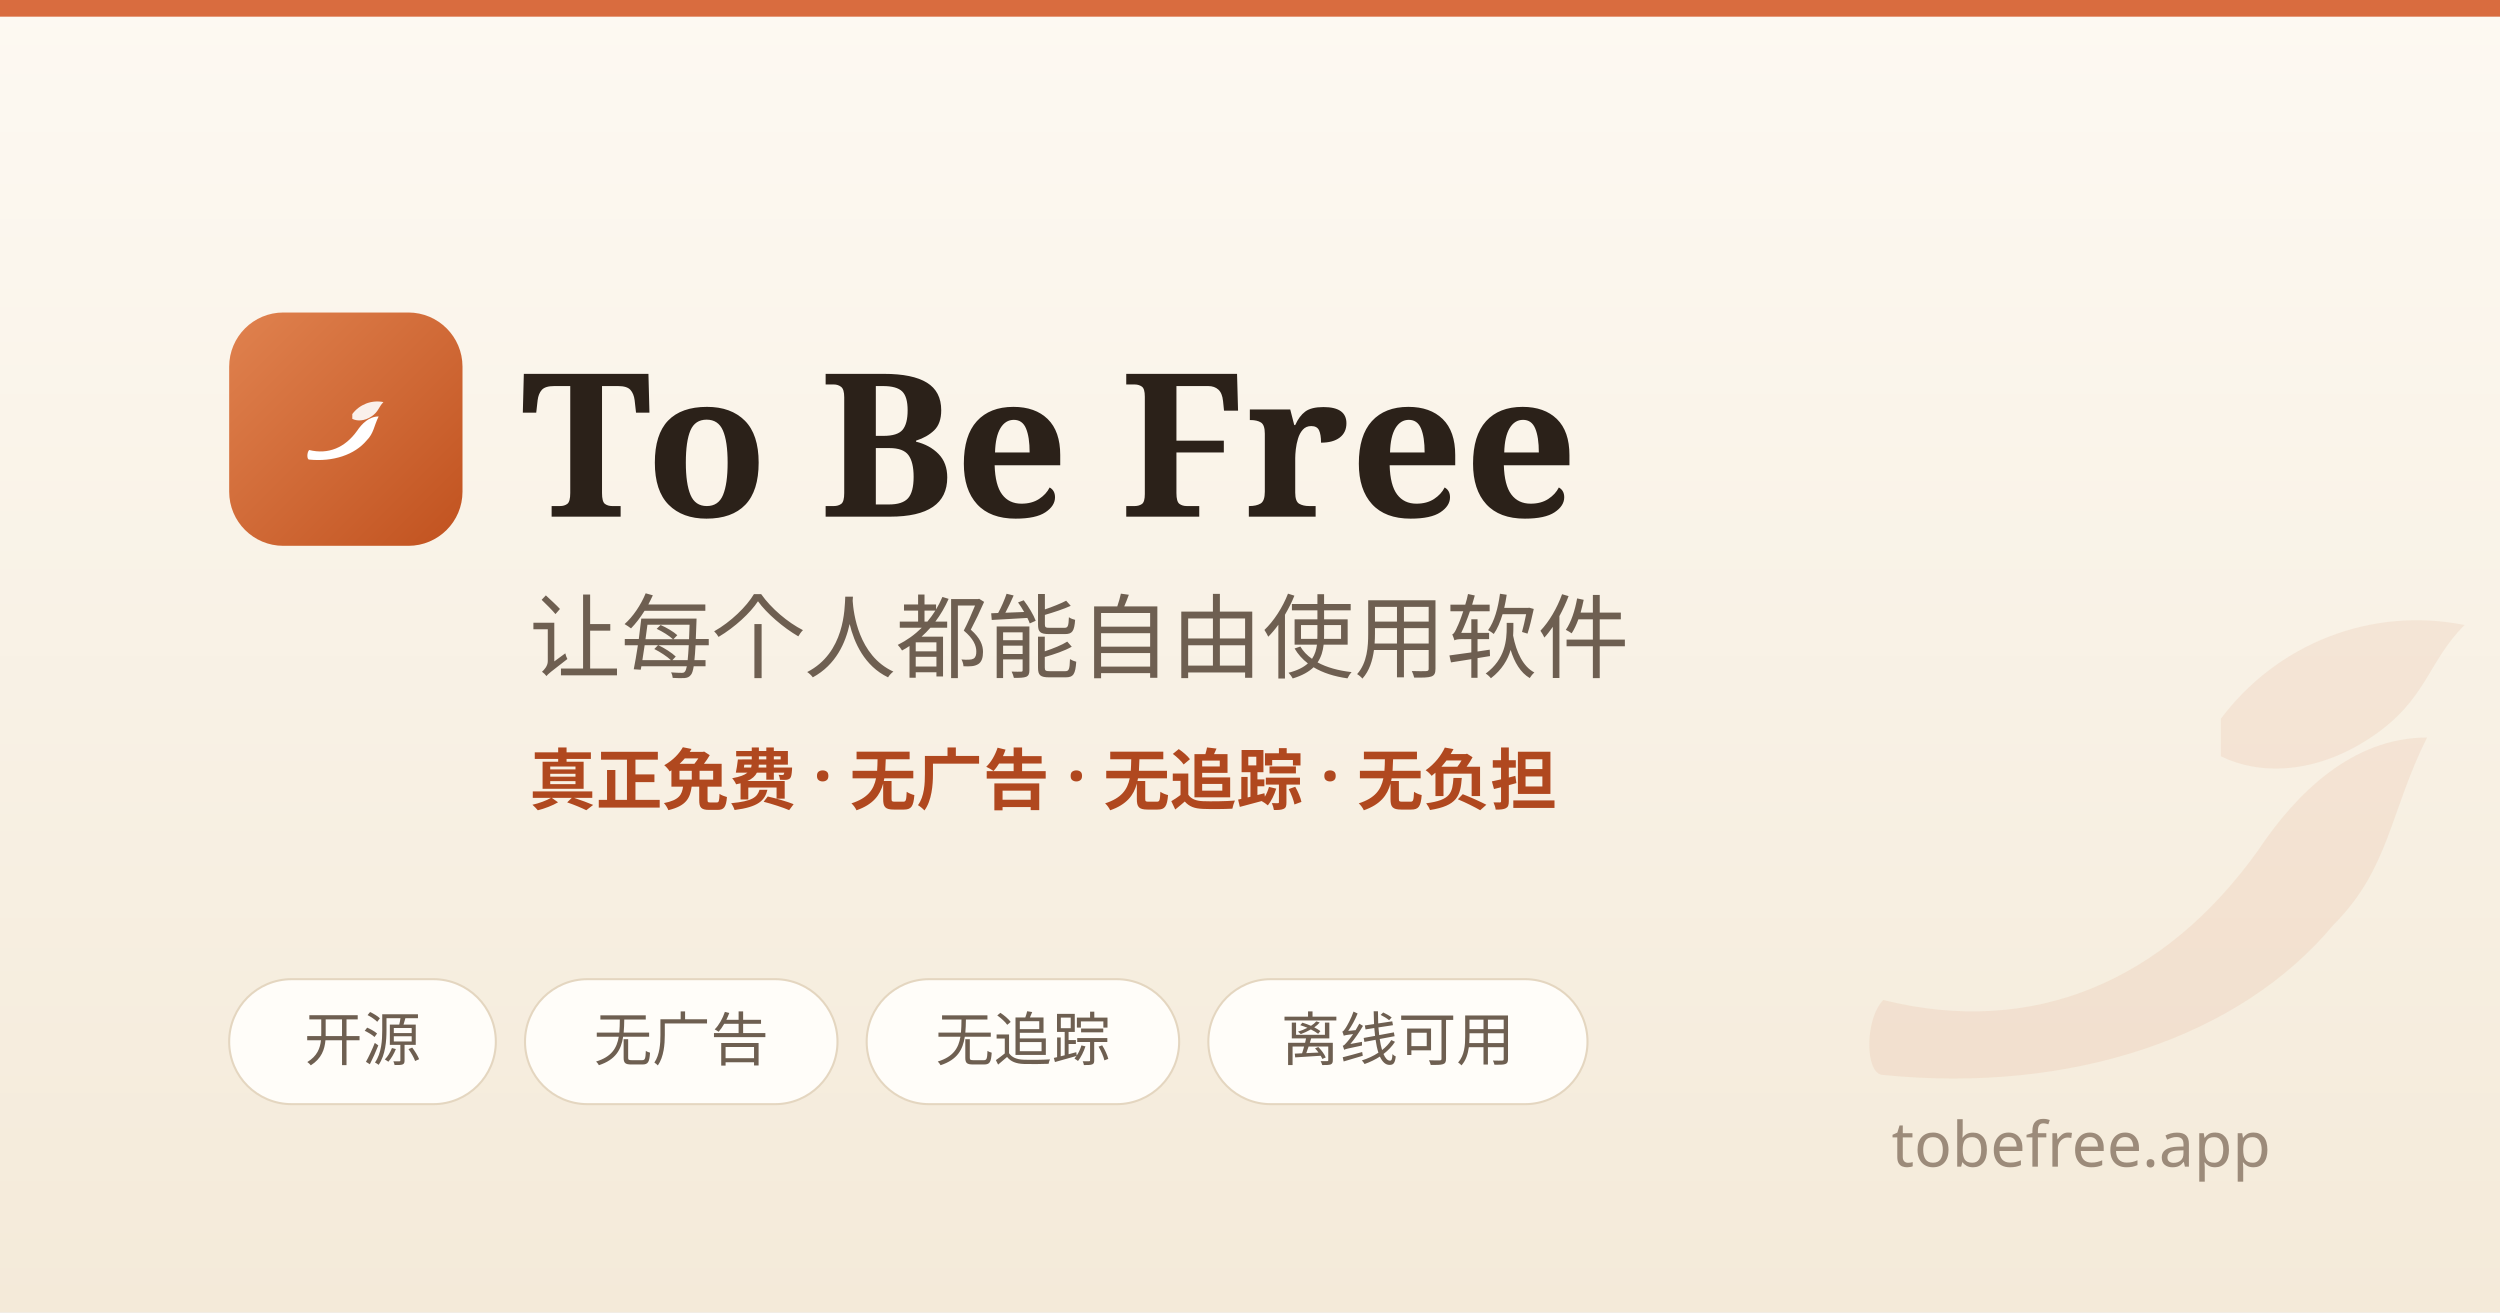
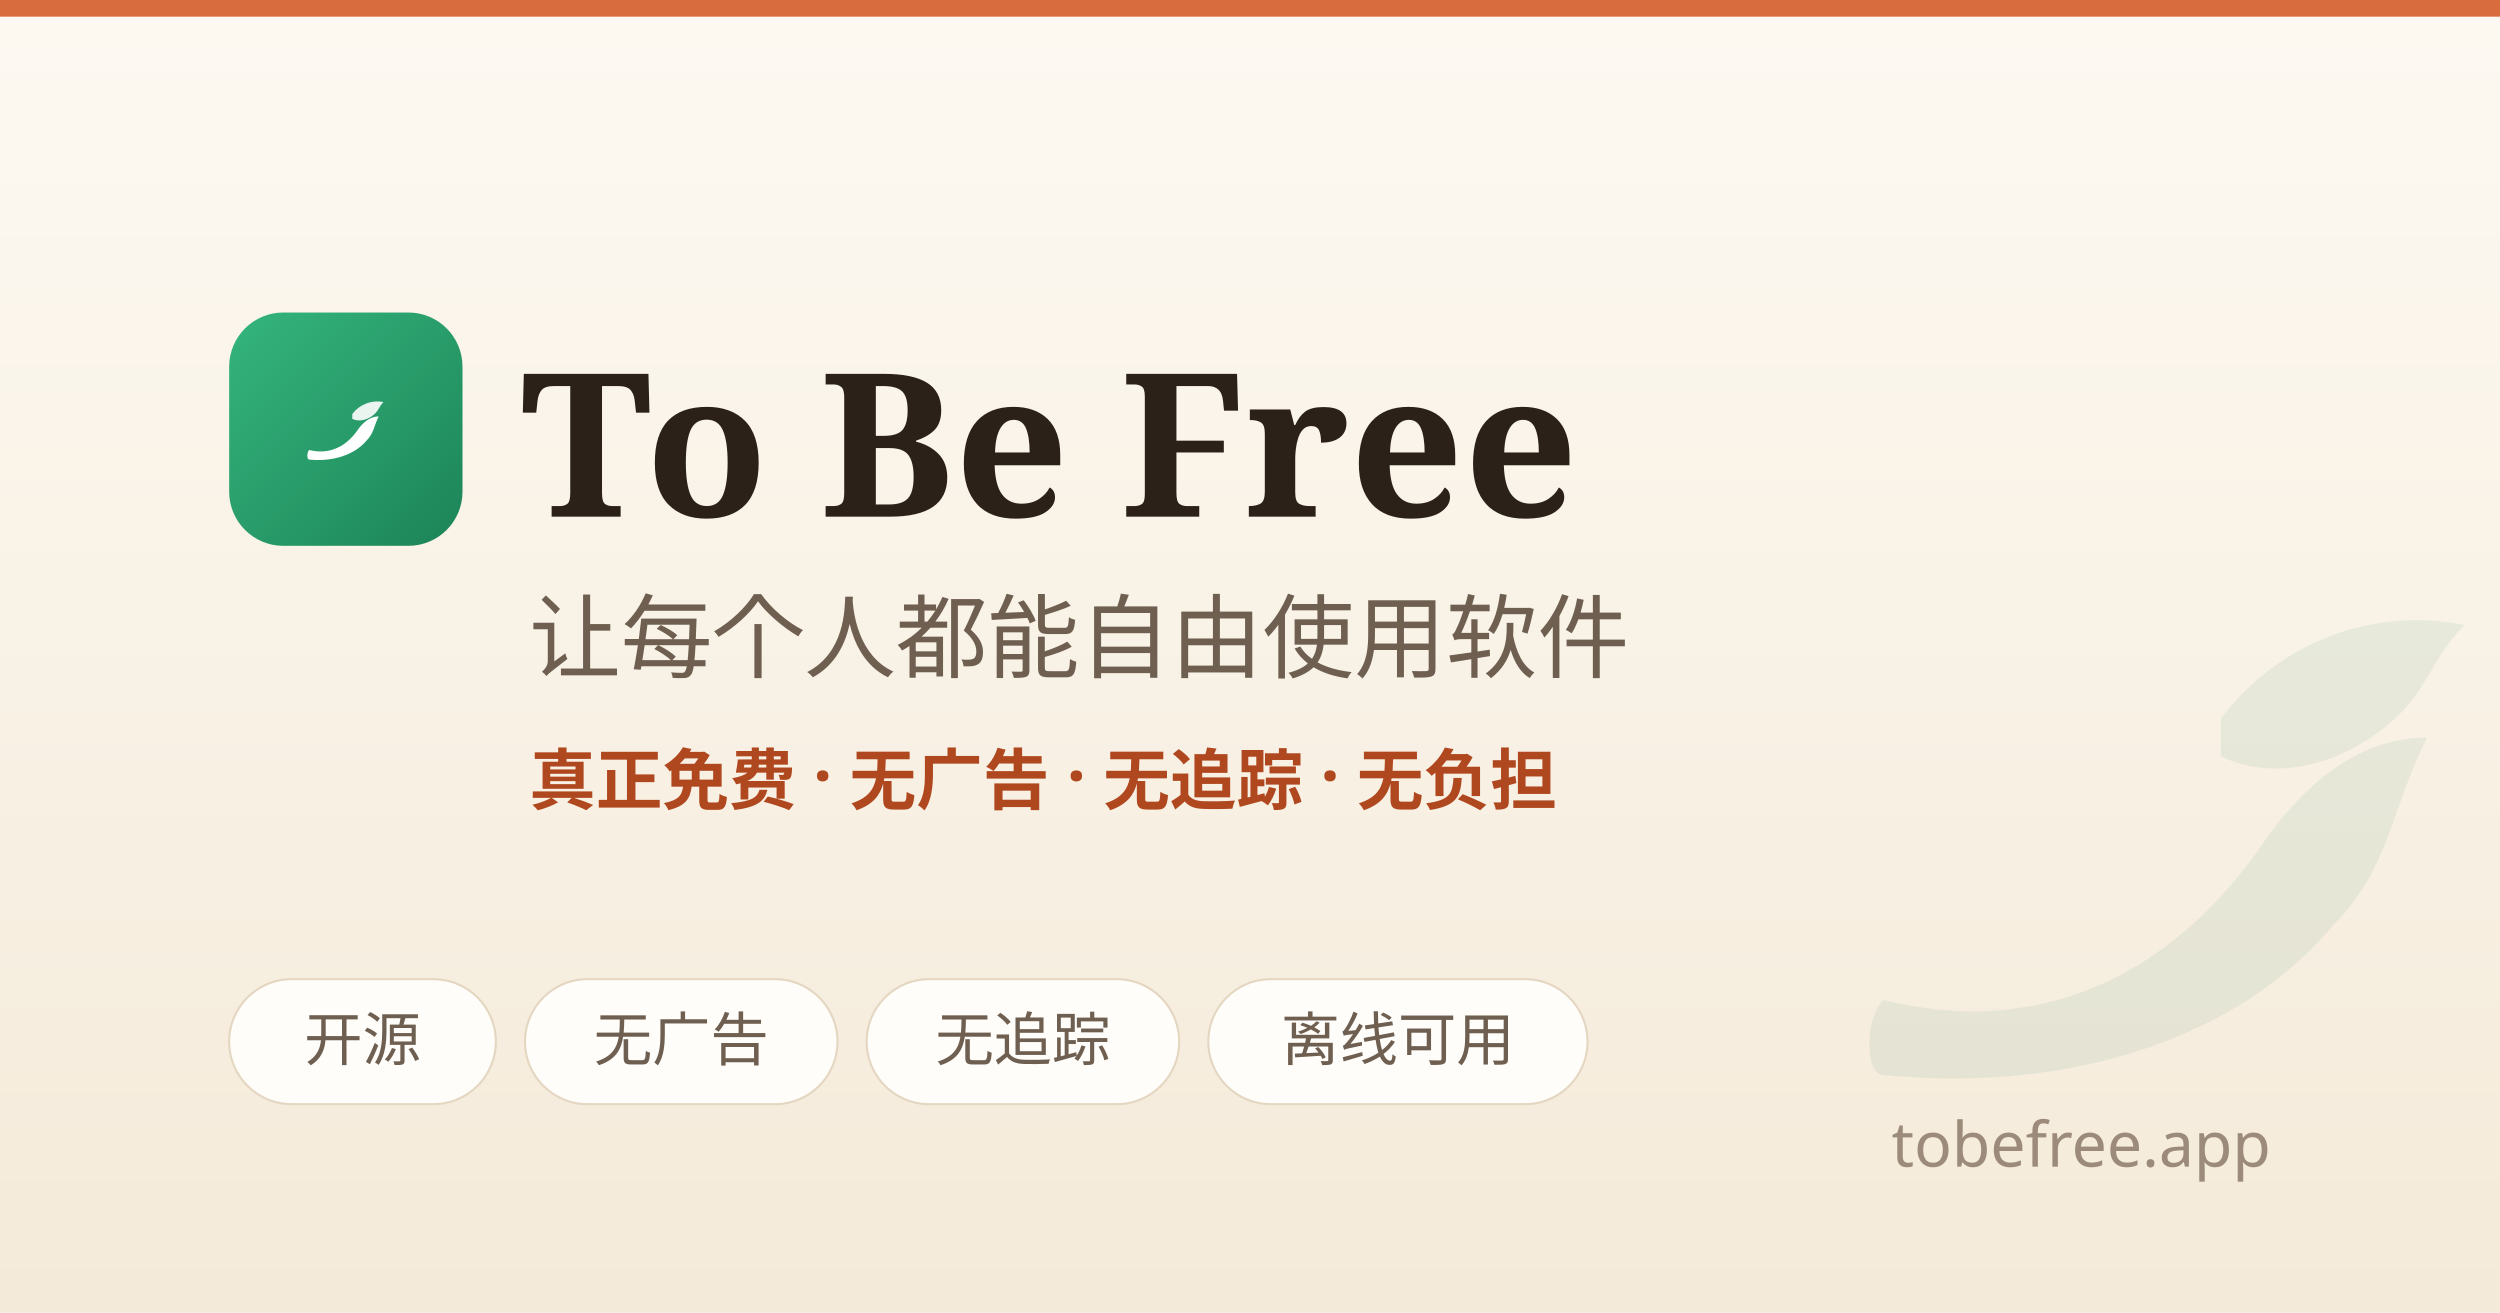
<svg xmlns="http://www.w3.org/2000/svg" width="1200" height="630" viewBox="0 0 1200 630">
  <defs>
    <linearGradient id="bg" x1="0" y1="0" x2="0" y2="1">
      <stop offset="0" stop-color="#FDF9F2" />
      <stop offset="1" stop-color="#F4EAD9" />
    </linearGradient>
    <linearGradient id="logo" x1="0" y1="0" x2="1" y2="1">
-       <stop offset="0" stop-color="#E0824F" />
-       <stop offset="1" stop-color="#C1521F" />
+       <stop offset="0" stop-color="#35b57e" />
+       <stop offset="1" stop-color="#1c8457" />
    </linearGradient>
  </defs>
  <rect width="1200" height="630" fill="url(#bg)" />
  <rect width="1200" height="8" fill="#D96C3F" />
  <g opacity="0.08" transform="translate(760,120) scale(9)">
-     <path d="M16 40c8 2 15-1 20-8 2-3 5-6 9-6-2 4-2 7-5 10-5 6-14 9-24 8-1 0-1-3 0-4z" fill="#C1521F" />
-     <path d="M34 25c3-4 8-6 13-5-2 2-2 4-5 6-3 2-6 2-8 1z" fill="#C1521F" />
+     <path d="M16 40c8 2 15-1 20-8 2-3 5-6 9-6-2 4-2 7-5 10-5 6-14 9-24 8-1 0-1-3 0-4z" fill="#1c8457" />
+     <path d="M34 25c3-4 8-6 13-5-2 2-2 4-5 6-3 2-6 2-8 1z" fill="#1c8457" />
  </g>
  <g transform="translate(110,150)">
    <rect width="112" height="112" rx="26" fill="url(#logo)" />
    <g transform="translate(20,20) scale(1.15)">
      <path d="M16 40c8 2 15-1 20-8 2-3 5-6 9-6-2 4-2 7-5 10-5 6-14 9-24 8-1 0-1-3 0-4z" fill="#fff" />
      <path d="M34 25c3-4 8-6 13-5-2 2-2 4-5 6-3 2-6 2-8 1z" fill="#fff" opacity="0.9" />
    </g>
  </g>
  <text x="250" y="248" font-family="Georgia, 'Songti SC', 'Noto Serif SC', serif" font-size="96" font-weight="700" fill="#2B2119">To Be Free</text>
  <text x="254" y="322" font-family="'Microsoft YaHei','PingFang SC','Noto Sans SC',sans-serif" font-size="44" fill="#6E5F51">让每个人都能自由使用软件</text>
  <text x="254" y="386" font-family="'Microsoft YaHei','PingFang SC','Noto Sans SC',sans-serif" font-size="32" font-weight="600" fill="#B0481F">真正免费 · 无广告 · 无追踪 · 无负担</text>
  <g font-family="'Microsoft YaHei','PingFang SC',sans-serif" font-size="28" fill="#6E5F51">
    <rect x="110" y="470" width="128" height="60" rx="30" fill="#FFFDF9" stroke="#E4D6C0" />
    <text x="174" y="509" text-anchor="middle">开源</text>
    <rect x="252" y="470" width="150" height="60" rx="30" fill="#FFFDF9" stroke="#E4D6C0" />
    <text x="327" y="509" text-anchor="middle">无广告</text>
    <rect x="416" y="470" width="150" height="60" rx="30" fill="#FFFDF9" stroke="#E4D6C0" />
    <text x="491" y="509" text-anchor="middle">无追踪</text>
    <rect x="580" y="470" width="182" height="60" rx="30" fill="#FFFDF9" stroke="#E4D6C0" />
    <text x="671" y="509" text-anchor="middle">离线可用</text>
  </g>
  <text x="1090" y="560" text-anchor="end" font-family="'Microsoft YaHei',sans-serif" font-size="30" fill="#9C8B7A">tobefree.app</text>
</svg>
